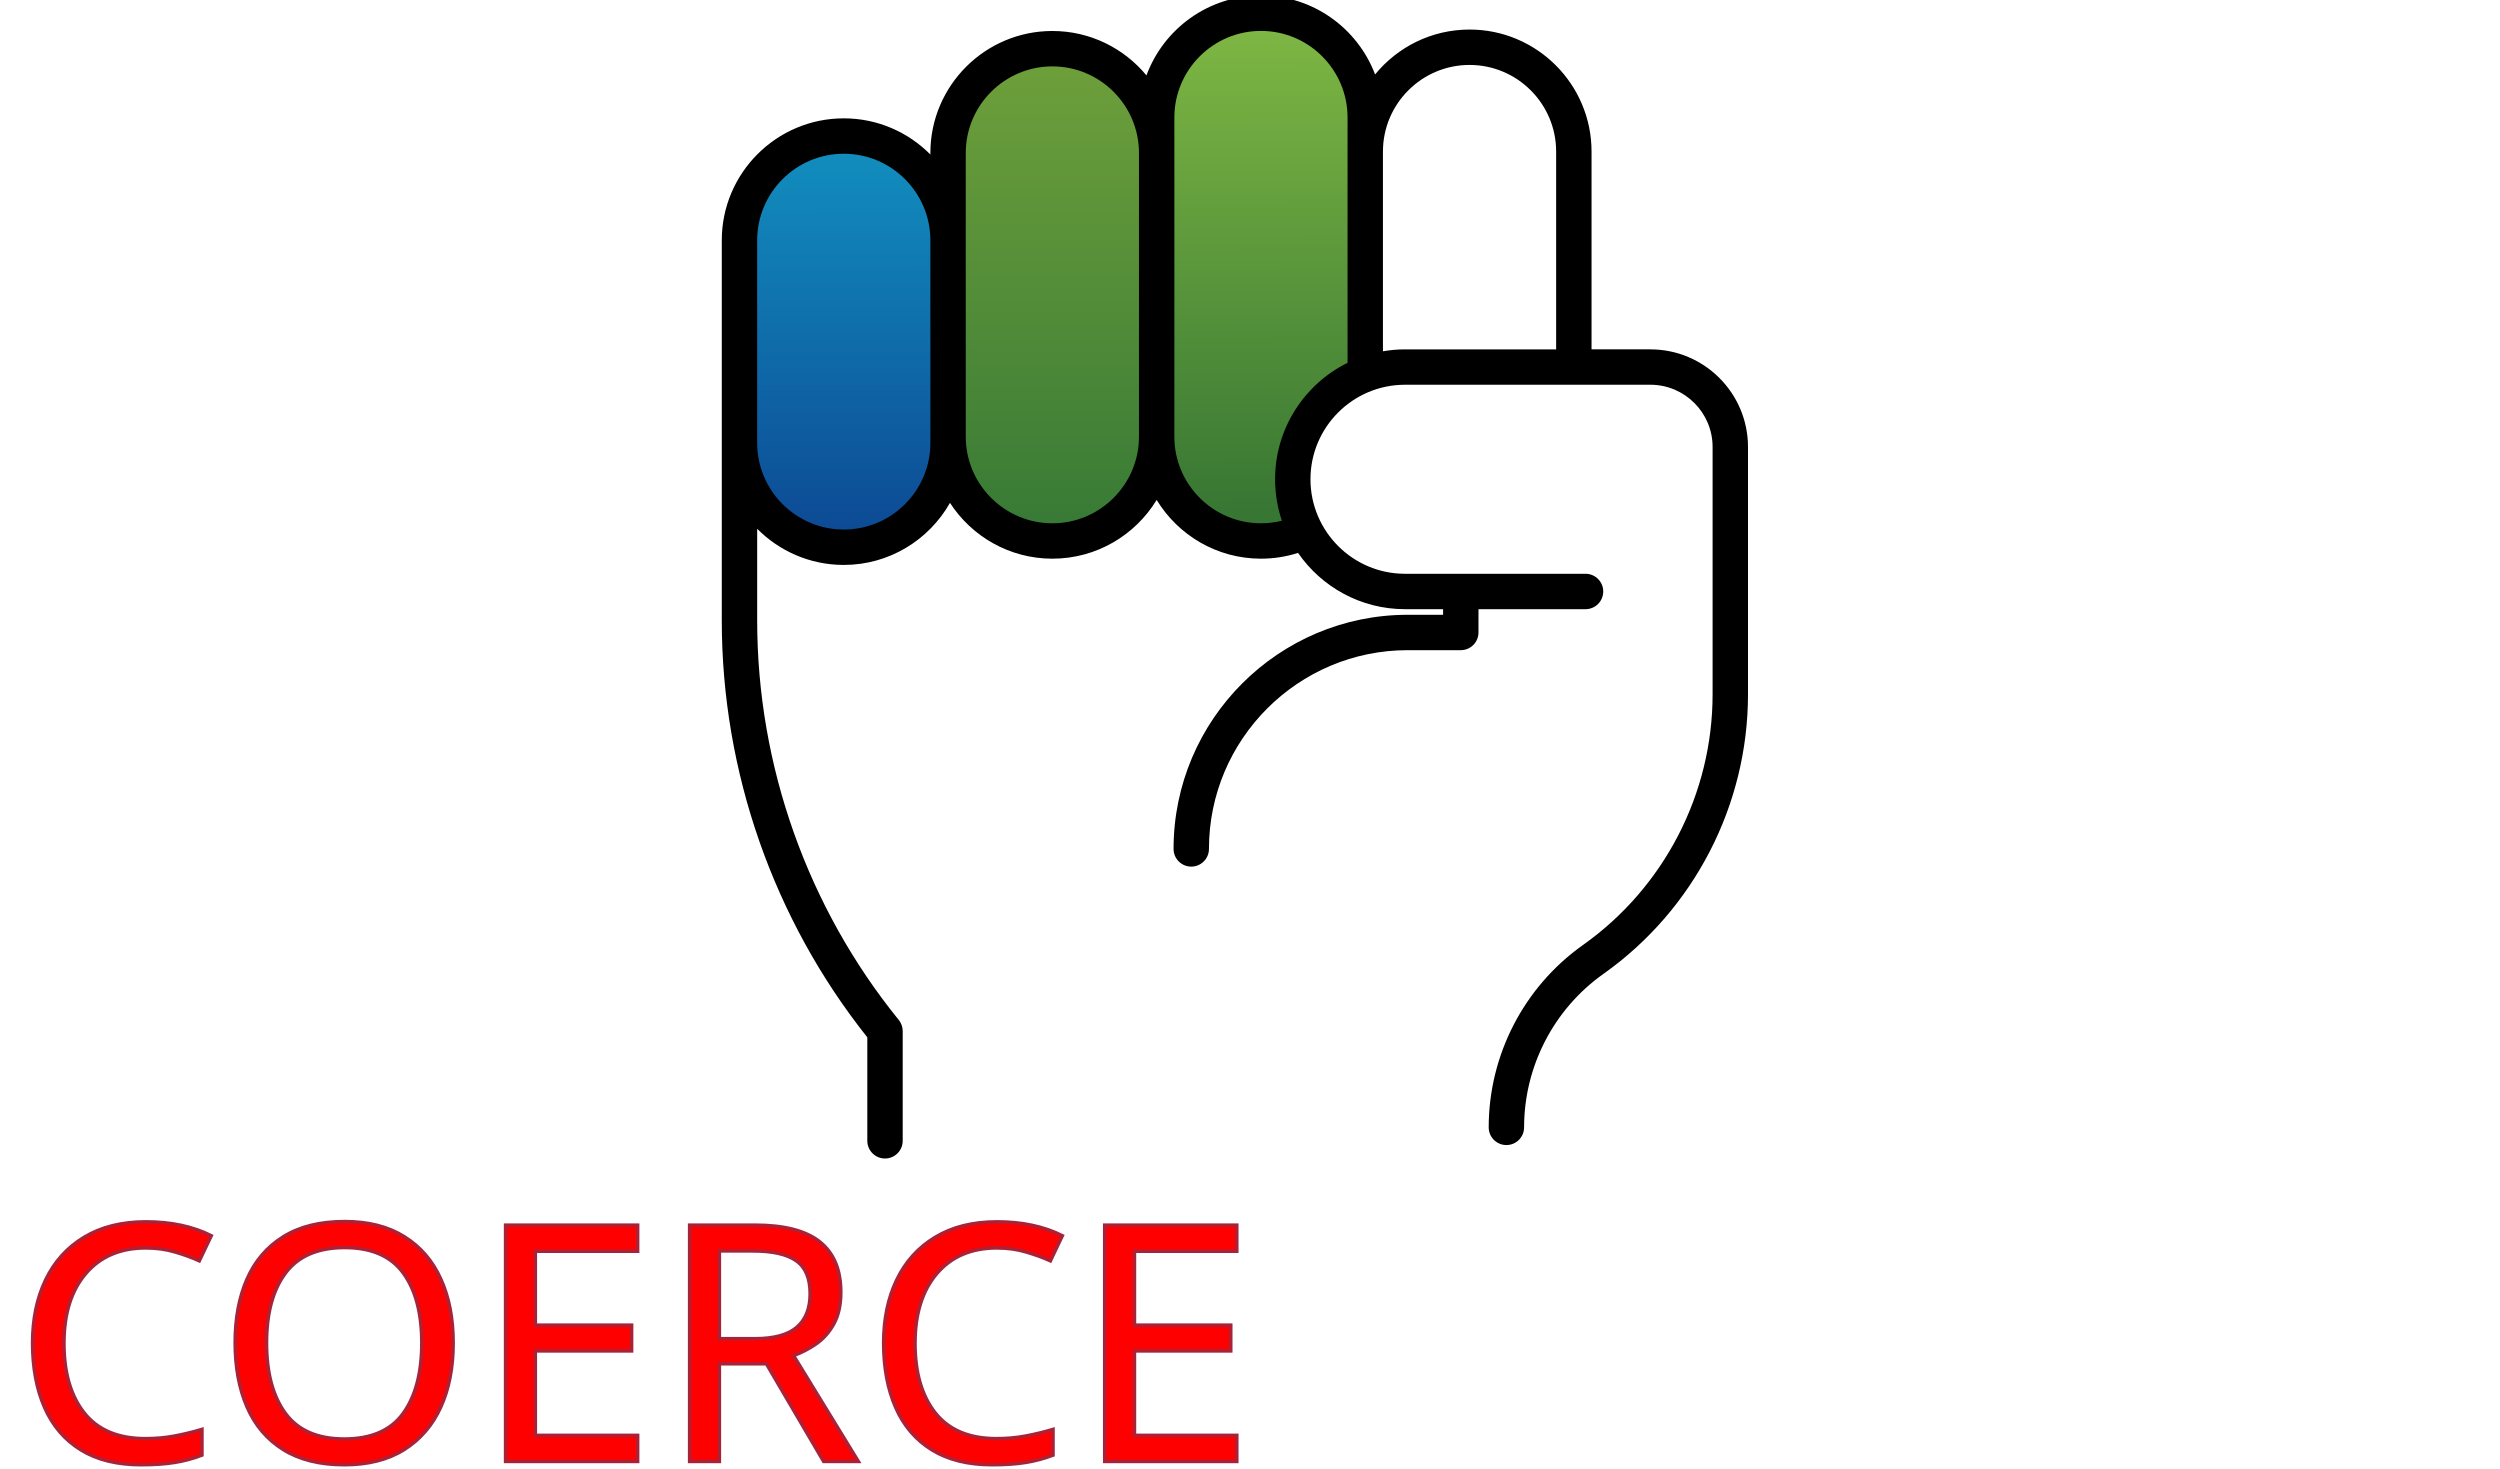
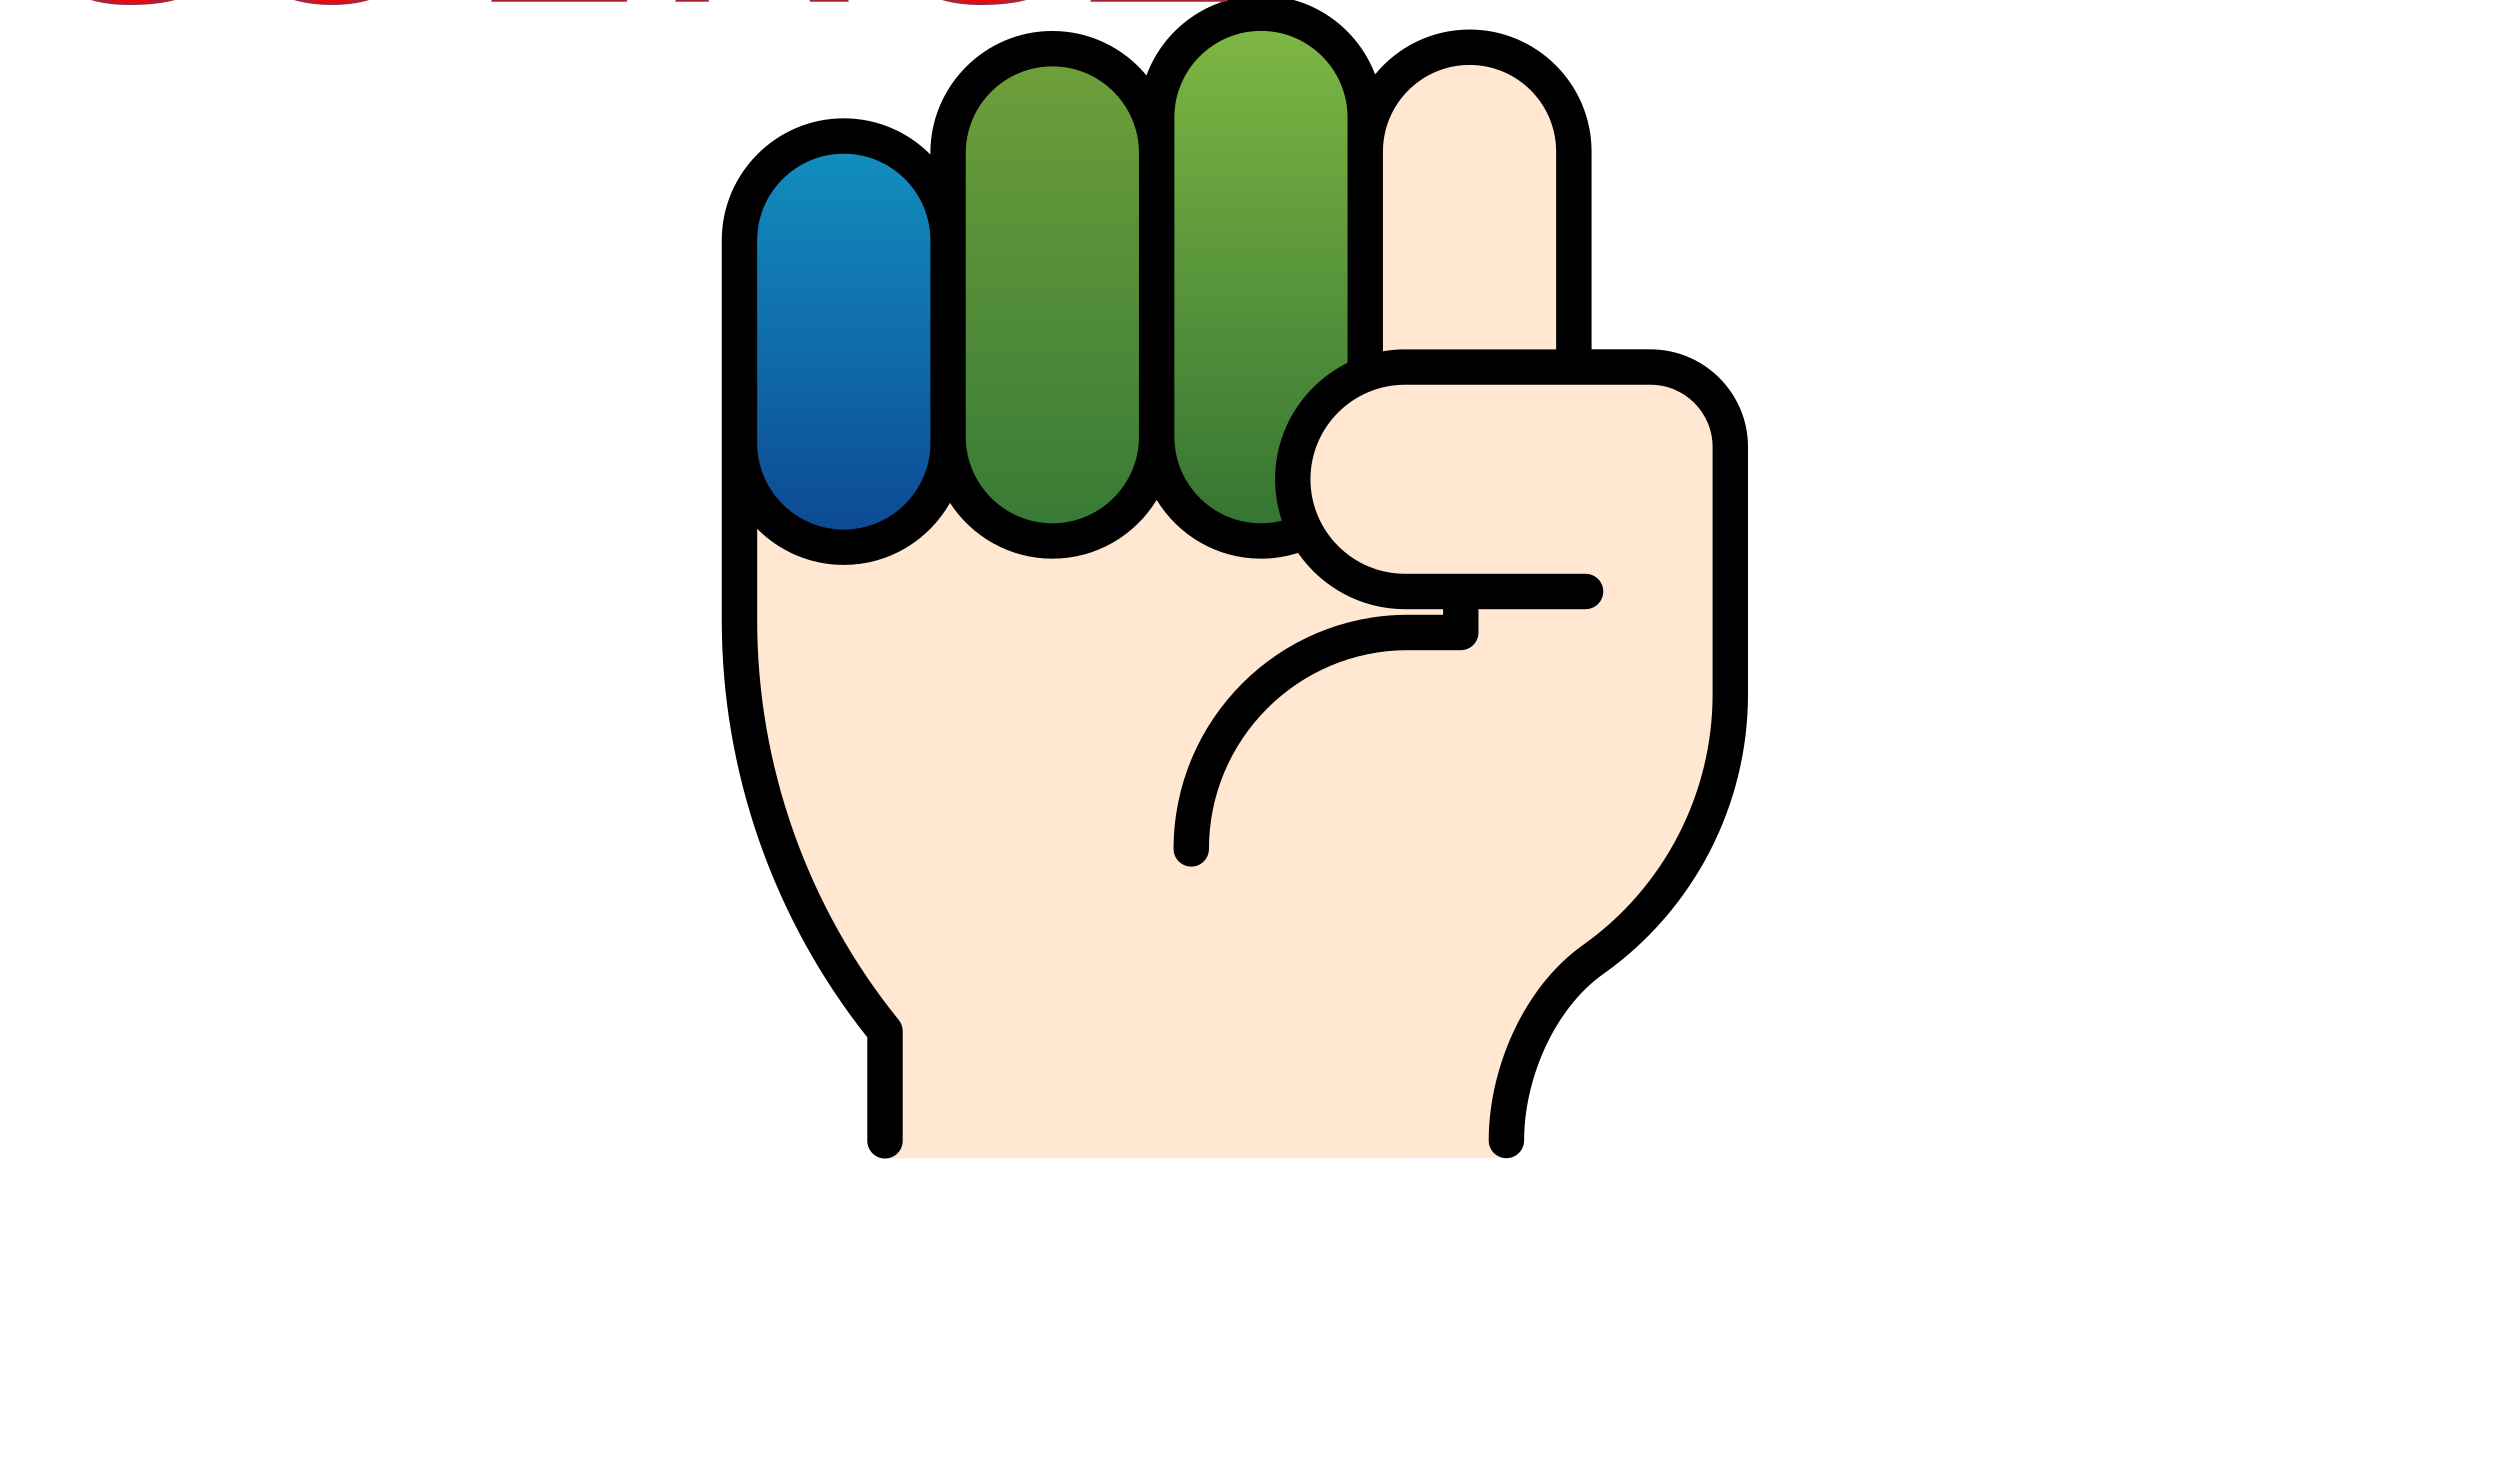
<svg xmlns="http://www.w3.org/2000/svg" xmlns:xlink="http://www.w3.org/1999/xlink" fill="#000000" height="470" width="800" version="1.1" id="Capa_1" viewBox="0 0 427.183 250.97" xml:space="preserve">
  <defs id="defs1">
    <linearGradient id="linearGradient33">
      <stop style="stop-color:#7db643;stop-opacity:1;" offset="0" id="stop34" />
      <stop style="stop-color:#367533;stop-opacity:1;" offset="1" id="stop33" />
    </linearGradient>
    <linearGradient id="linearGradient31">
      <stop style="stop-color:#16b0ed;stop-opacity:0.8;" offset="0" id="stop31" />
      <stop style="stop-color:#0f59b2;stop-opacity:0.835;" offset="1" id="stop32" />
    </linearGradient>
    <linearGradient id="linearGradient29">
      <stop style="stop-color:#439240;stop-opacity:0.839;" offset="0" id="stop29" />
      <stop style="stop-color:#88c649;stop-opacity:0.8;" offset="1" id="stop30" />
    </linearGradient>
    <linearGradient xlink:href="#linearGradient29" id="linearGradient30" x1="146.504" y1="193.557" x2="146.594" y2="25.973" gradientUnits="userSpaceOnUse" gradientTransform="matrix(0.465197,0,0,0.465197,111.6468,-0.766908)" />
    <linearGradient xlink:href="#linearGradient31" id="linearGradient32" x1="69.887" y1="57.768" x2="69.976" y2="196.144" gradientUnits="userSpaceOnUse" gradientTransform="matrix(0.465197,0,0,0.465197,111.6468,-0.766908)" />
    <linearGradient xlink:href="#linearGradient33" id="linearGradient34" x1="223.12" y1="13.249" x2="223.576" y2="193.612" gradientUnits="userSpaceOnUse" gradientTransform="matrix(0.465197,0,0,0.465197,111.6468,-0.766908)" />
  </defs>
-   <path id="path27" style="fill:#000000;fill-opacity:1;stroke-width:6.974;stroke-dasharray:none;stroke:none" d="m 251.106,11.097 c 8.159,0 14.797,6.638 14.797,14.798 v 33.803 h -25.828 c -1.285,0 -2.542,0.115 -3.767,0.326 v -34.129 c 0,-8.16 6.639,-14.798 14.798,-14.798 z M 215.463,-0.767 c -8.968,0 -16.629,5.692 -19.565,13.653 -3.826,-4.633 -9.613,-7.591 -16.077,-7.591 -11.494,0 -20.845,9.351 -20.845,20.845 v 0.262 c -3.78,-3.814 -9.017,-6.18 -14.798,-6.18 -11.494,0 -20.845,9.351 -20.845,20.845 V 106.033 c 0,25.793 8.823,51.039 24.867,71.216 v 17.684 c 0,1.67 1.353,3.024 3.024,3.024 1.67,0 3.024,-1.353 3.024,-3.024 v -18.748 c 0,-0.694 -0.239,-1.366 -0.675,-1.904 -15.6,-19.24 -24.191,-43.478 -24.191,-68.248 V 90.352 c 3.78,3.814 9.017,6.18 14.798,6.18 7.773,0 14.562,-4.28 18.145,-10.604 3.718,5.733 10.17,9.536 17.497,9.536 7.542,0 14.16,-4.026 17.821,-10.041 3.661,6.015 10.279,10.04 17.821,10.04 2.18,0 4.3,-0.337 6.336,-0.988 4.008,5.805 10.704,9.618 18.276,9.618 h 6.509 v 0.957 h -6.048 c -22.06,0 -40.007,17.948 -40.007,40.007 0,1.67 1.353,3.024 3.024,3.024 1.67,0 3.024,-1.353 3.024,-3.024 0,-18.725 15.234,-33.96 33.959,-33.96 h 9.071 c 1.67,0 3.024,-1.353 3.024,-3.024 v -3.981 h 18.294 c 1.67,0 3.024,-1.353 3.024,-3.024 0,-1.67 -1.354,-3.024 -3.024,-3.024 h -30.851 c -8.906,0 -16.151,-7.245 -16.151,-16.151 0,-8.905 7.245,-16.151 16.151,-16.151 h 41.934 c 5.861,0 10.628,4.768 10.628,10.628 v 42.268 c 0,16.957 -8.25,32.949 -22.068,42.779 l -0.135,0.096 c -10.053,7.151 -16.055,18.785 -16.055,31.122 0,1.67 1.354,3.024 3.024,3.024 1.67,0 3.024,-1.354 3.024,-3.024 0,-10.383 5.051,-20.175 13.513,-26.194 l 0.135,-0.096 c 15.411,-10.961 24.611,-28.795 24.611,-47.706 V 76.372 c 4.7e-4,-9.194 -7.48,-16.675 -16.675,-16.675 h -10.058 v -33.803 c 0,-11.494 -9.351,-20.845 -20.845,-20.845 -6.502,0 -12.316,2.993 -16.142,7.672 -2.98,-7.874 -10.595,-13.489 -19.5,-13.489 z" />
-   <path style="fill:url(#linearGradient34);stroke-width:6.974;stroke-dasharray:none" d="m 215.463,5.281 c 8.159,0 14.798,6.638 14.798,14.798 v 41.913 c -7.33,3.629 -12.384,11.186 -12.384,19.904 0,2.476 0.414,4.856 1.165,7.082 -1.16,0.288 -2.356,0.44 -3.579,0.44 -8.147,0 -14.777,-6.618 -14.797,-14.761 0,-0.012 0.001,-0.023 0.001,-0.035 v -54.542 c 0,-8.16 6.638,-14.798 14.797,-14.798 z" id="path26" />
-   <path style="fill:url(#linearGradient30);fill-opacity:1;stroke-width:6.974;stroke-dasharray:none" d="m 179.821,11.343 c 8.159,0 14.798,6.638 14.798,14.797 v 4.7e-4 h -0.002 v 48.478 c 0,0.013 0.001,0.025 0.001,0.037 -0.019,8.143 -6.649,14.762 -14.797,14.762 -8.159,0 -14.798,-6.638 -14.798,-14.797 v -48.481 c 0,-8.16 6.638,-14.797 14.798,-14.797 z" id="path28" />
-   <path style="fill:url(#linearGradient32);stroke-width:6.974;stroke-dasharray:none" d="m 144.179,26.269 c 8.16,0 14.798,6.638 14.798,14.798 v 34.621 c 0,8.16 -6.638,14.798 -14.798,14.798 -8.159,0 -14.798,-6.638 -14.798,-14.798 v -34.621 c 0,-8.16 6.638,-14.798 14.798,-14.798 z" id="path29" />
-   <text xml:space="preserve" style="font-size:6.408px;fill:#ff0000;fill-opacity:1;stroke:#000000;stroke-width:14.99;stroke-dasharray:none;stroke-opacity:1;paint-order:fill markers stroke" x="28.478" y="448.352" id="text34">
-     <tspan id="tspan34" style="stroke-width:14.99" x="28.478" y="448.352" />
+   <g id="layer1">
+     <path id="path27-3" style="fill:#ffe7d1;fill-opacity:1;stroke:none;stroke-width:6.974;stroke-dasharray:none" d="m 257.401,197.903 c 1.67,0 3.024,-1.354 3.024,-3.024 0,-10.383 5.051,-22.417 13.513,-28.436 l 0.135,-0.096 c 15.411,-10.961 24.611,-28.795 24.611,-47.706 V 76.372 c 4.7e-4,-9.194 -7.48,-16.675 -16.675,-16.675 h -10.058 v -33.803 c 0,-11.494 -9.351,-20.845 -20.845,-20.845 -6.502,0 -12.316,2.993 -16.142,7.672 -2.98,-7.874 -10.595,-13.489 -19.5,-13.489 -8.968,0 -16.629,5.692 -19.565,13.653 -3.826,-4.633 -9.613,-7.591 -16.077,-7.591 -11.494,0 -20.845,9.351 -20.845,20.845 v 0.262 c -3.78,-3.814 -9.017,-6.18 -14.798,-6.18 -11.494,0 -20.845,9.351 -20.845,20.845 v 64.967 c 0,25.793 8.823,51.039 24.867,71.216 v 17.684 c 0,1.67 1.353,3.024 3.024,3.024" />
+   </g>
+   <path id="path27" style="display:inline;fill:#000000;fill-opacity:1;stroke:none;stroke-width:6.974;stroke-dasharray:none" d="m 251.106,11.097 c 8.159,0 14.797,6.638 14.797,14.798 v 33.803 h -25.828 c -1.285,0 -2.542,0.115 -3.767,0.326 v -34.129 c 0,-8.16 6.639,-14.798 14.798,-14.798 z M 215.463,-0.767 c -8.968,0 -16.629,5.692 -19.565,13.653 -3.826,-4.633 -9.613,-7.591 -16.077,-7.591 -11.494,0 -20.845,9.351 -20.845,20.845 v 0.262 c -3.78,-3.814 -9.017,-6.18 -14.798,-6.18 -11.494,0 -20.845,9.351 -20.845,20.845 V 106.033 c 0,25.793 8.823,51.039 24.867,71.216 v 17.684 c 0,1.67 1.353,3.024 3.024,3.024 1.67,0 3.024,-1.353 3.024,-3.024 v -18.748 c 0,-0.694 -0.239,-1.366 -0.675,-1.904 -15.6,-19.24 -24.191,-43.478 -24.191,-68.248 V 90.352 c 3.78,3.814 9.017,6.18 14.798,6.18 7.773,0 14.562,-4.28 18.145,-10.604 3.718,5.733 10.17,9.536 17.497,9.536 7.542,0 14.16,-4.026 17.821,-10.041 3.661,6.015 10.279,10.04 17.821,10.04 2.18,0 4.3,-0.337 6.336,-0.988 4.008,5.805 10.704,9.618 18.276,9.618 h 6.509 v 0.957 h -6.048 c -22.06,0 -40.007,17.948 -40.007,40.007 0,1.67 1.353,3.024 3.024,3.024 1.67,0 3.024,-1.353 3.024,-3.024 0,-18.725 15.234,-33.96 33.959,-33.96 h 9.071 c 1.67,0 3.024,-1.353 3.024,-3.024 v -3.981 h 18.294 c 1.67,0 3.024,-1.353 3.024,-3.024 0,-1.67 -1.354,-3.024 -3.024,-3.024 h -30.851 c -8.906,0 -16.151,-7.245 -16.151,-16.151 0,-8.905 7.245,-16.151 16.151,-16.151 h 41.934 c 5.861,0 10.628,4.768 10.628,10.628 v 42.268 c 0,16.957 -8.25,32.949 -22.068,42.779 l -0.135,0.096 c -10.053,7.151 -16.055,21.028 -16.055,33.364 0,1.67 1.354,3.024 3.024,3.024 1.67,0 3.024,-1.354 3.024,-3.024 0,-10.383 5.051,-22.418 13.513,-28.436 l 0.135,-0.096 c 15.411,-10.961 24.611,-28.795 24.611,-47.706 V 76.372 c 4.7e-4,-9.194 -7.48,-16.675 -16.675,-16.675 h -10.058 v -33.803 c 0,-11.494 -9.351,-20.845 -20.845,-20.845 -6.502,0 -12.316,2.993 -16.142,7.672 -2.98,-7.874 -10.595,-13.489 -19.5,-13.489 z" />
+   <path style="display:inline;fill:url(#linearGradient34);stroke-width:6.974;stroke-dasharray:none" d="m 215.463,5.281 c 8.159,0 14.798,6.638 14.798,14.798 v 41.913 c -7.33,3.629 -12.384,11.186 -12.384,19.904 0,2.476 0.414,4.856 1.165,7.082 -1.16,0.288 -2.356,0.44 -3.579,0.44 -8.147,0 -14.777,-6.618 -14.797,-14.761 0,-0.012 0.001,-0.023 0.001,-0.035 v -54.542 c 0,-8.16 6.638,-14.798 14.797,-14.798 z" id="path26" />
+   <path style="display:inline;fill:url(#linearGradient30);fill-opacity:1;stroke-width:6.974;stroke-dasharray:none" d="m 179.821,11.343 c 8.159,0 14.798,6.638 14.798,14.797 v 4.7e-4 h -0.002 v 48.478 c 0,0.013 0.001,0.025 0.001,0.037 -0.019,8.143 -6.649,14.762 -14.797,14.762 -8.159,0 -14.798,-6.638 -14.798,-14.797 v -48.481 c 0,-8.16 6.638,-14.797 14.798,-14.797 z" id="path28" />
+   <path style="display:inline;fill:url(#linearGradient32);stroke-width:6.974;stroke-dasharray:none" d="m 144.179,26.269 c 8.16,0 14.798,6.638 14.798,14.798 v 34.621 c 0,8.16 -6.638,14.798 -14.798,14.798 -8.159,0 -14.798,-6.638 -14.798,-14.798 v -34.621 c 0,-8.16 6.638,-14.798 14.798,-14.798 z" id="path29" />
+   <text xml:space="preserve" style="font-size:6.408px;display:none;fill:#ff0000;fill-opacity:1;stroke:#000000;stroke-width:14.99;stroke-dasharray:none;stroke-opacity:1;paint-order:fill markers stroke" x="28.478" y="448.352" id="text34">
+     <tspan id="tspan34" style="stroke-width:14.99" x="0" y="0" />
  </text>
-   <text xml:space="preserve" style="font-size:56.563px;fill:#ff0000;fill-opacity:1;stroke:#000000;stroke-width:0.589;stroke-dasharray:none;stroke-opacity:1;paint-order:fill markers stroke" x="2.104" y="249.726" id="text35">
-     <tspan id="tspan35" style="font-style:normal;font-variant:normal;font-weight:normal;font-stretch:normal;font-size:56.563px;font-family:'Stalinist One';-inkscape-font-specification:'Stalinist One';fill-rule:evenodd;stroke:#a92238;stroke-width:0.589;stroke-dasharray:none;stroke-opacity:1" x="2.104" y="249.726">COERCE</tspan>
+   <text xml:space="preserve" style="font-size:56.563px;display:inline;fill:#ff0000;fill-opacity:1;stroke:#000000;stroke-width:0.589;stroke-dasharray:none;stroke-opacity:1;paint-order:fill markers stroke" x="2.104" y="249.726" id="text35">
+     <tspan id="tspan35" style="font-style:normal;font-variant:normal;font-weight:normal;font-stretch:normal;font-size:56.563px;font-family:'Stalinist One';-inkscape-font-specification:'Stalinist One';fill-rule:evenodd;stroke:#a92238;stroke-width:0.589;stroke-dasharray:none;stroke-opacity:1" x="0" y="0">COERCE</tspan>
  </text>
</svg>
